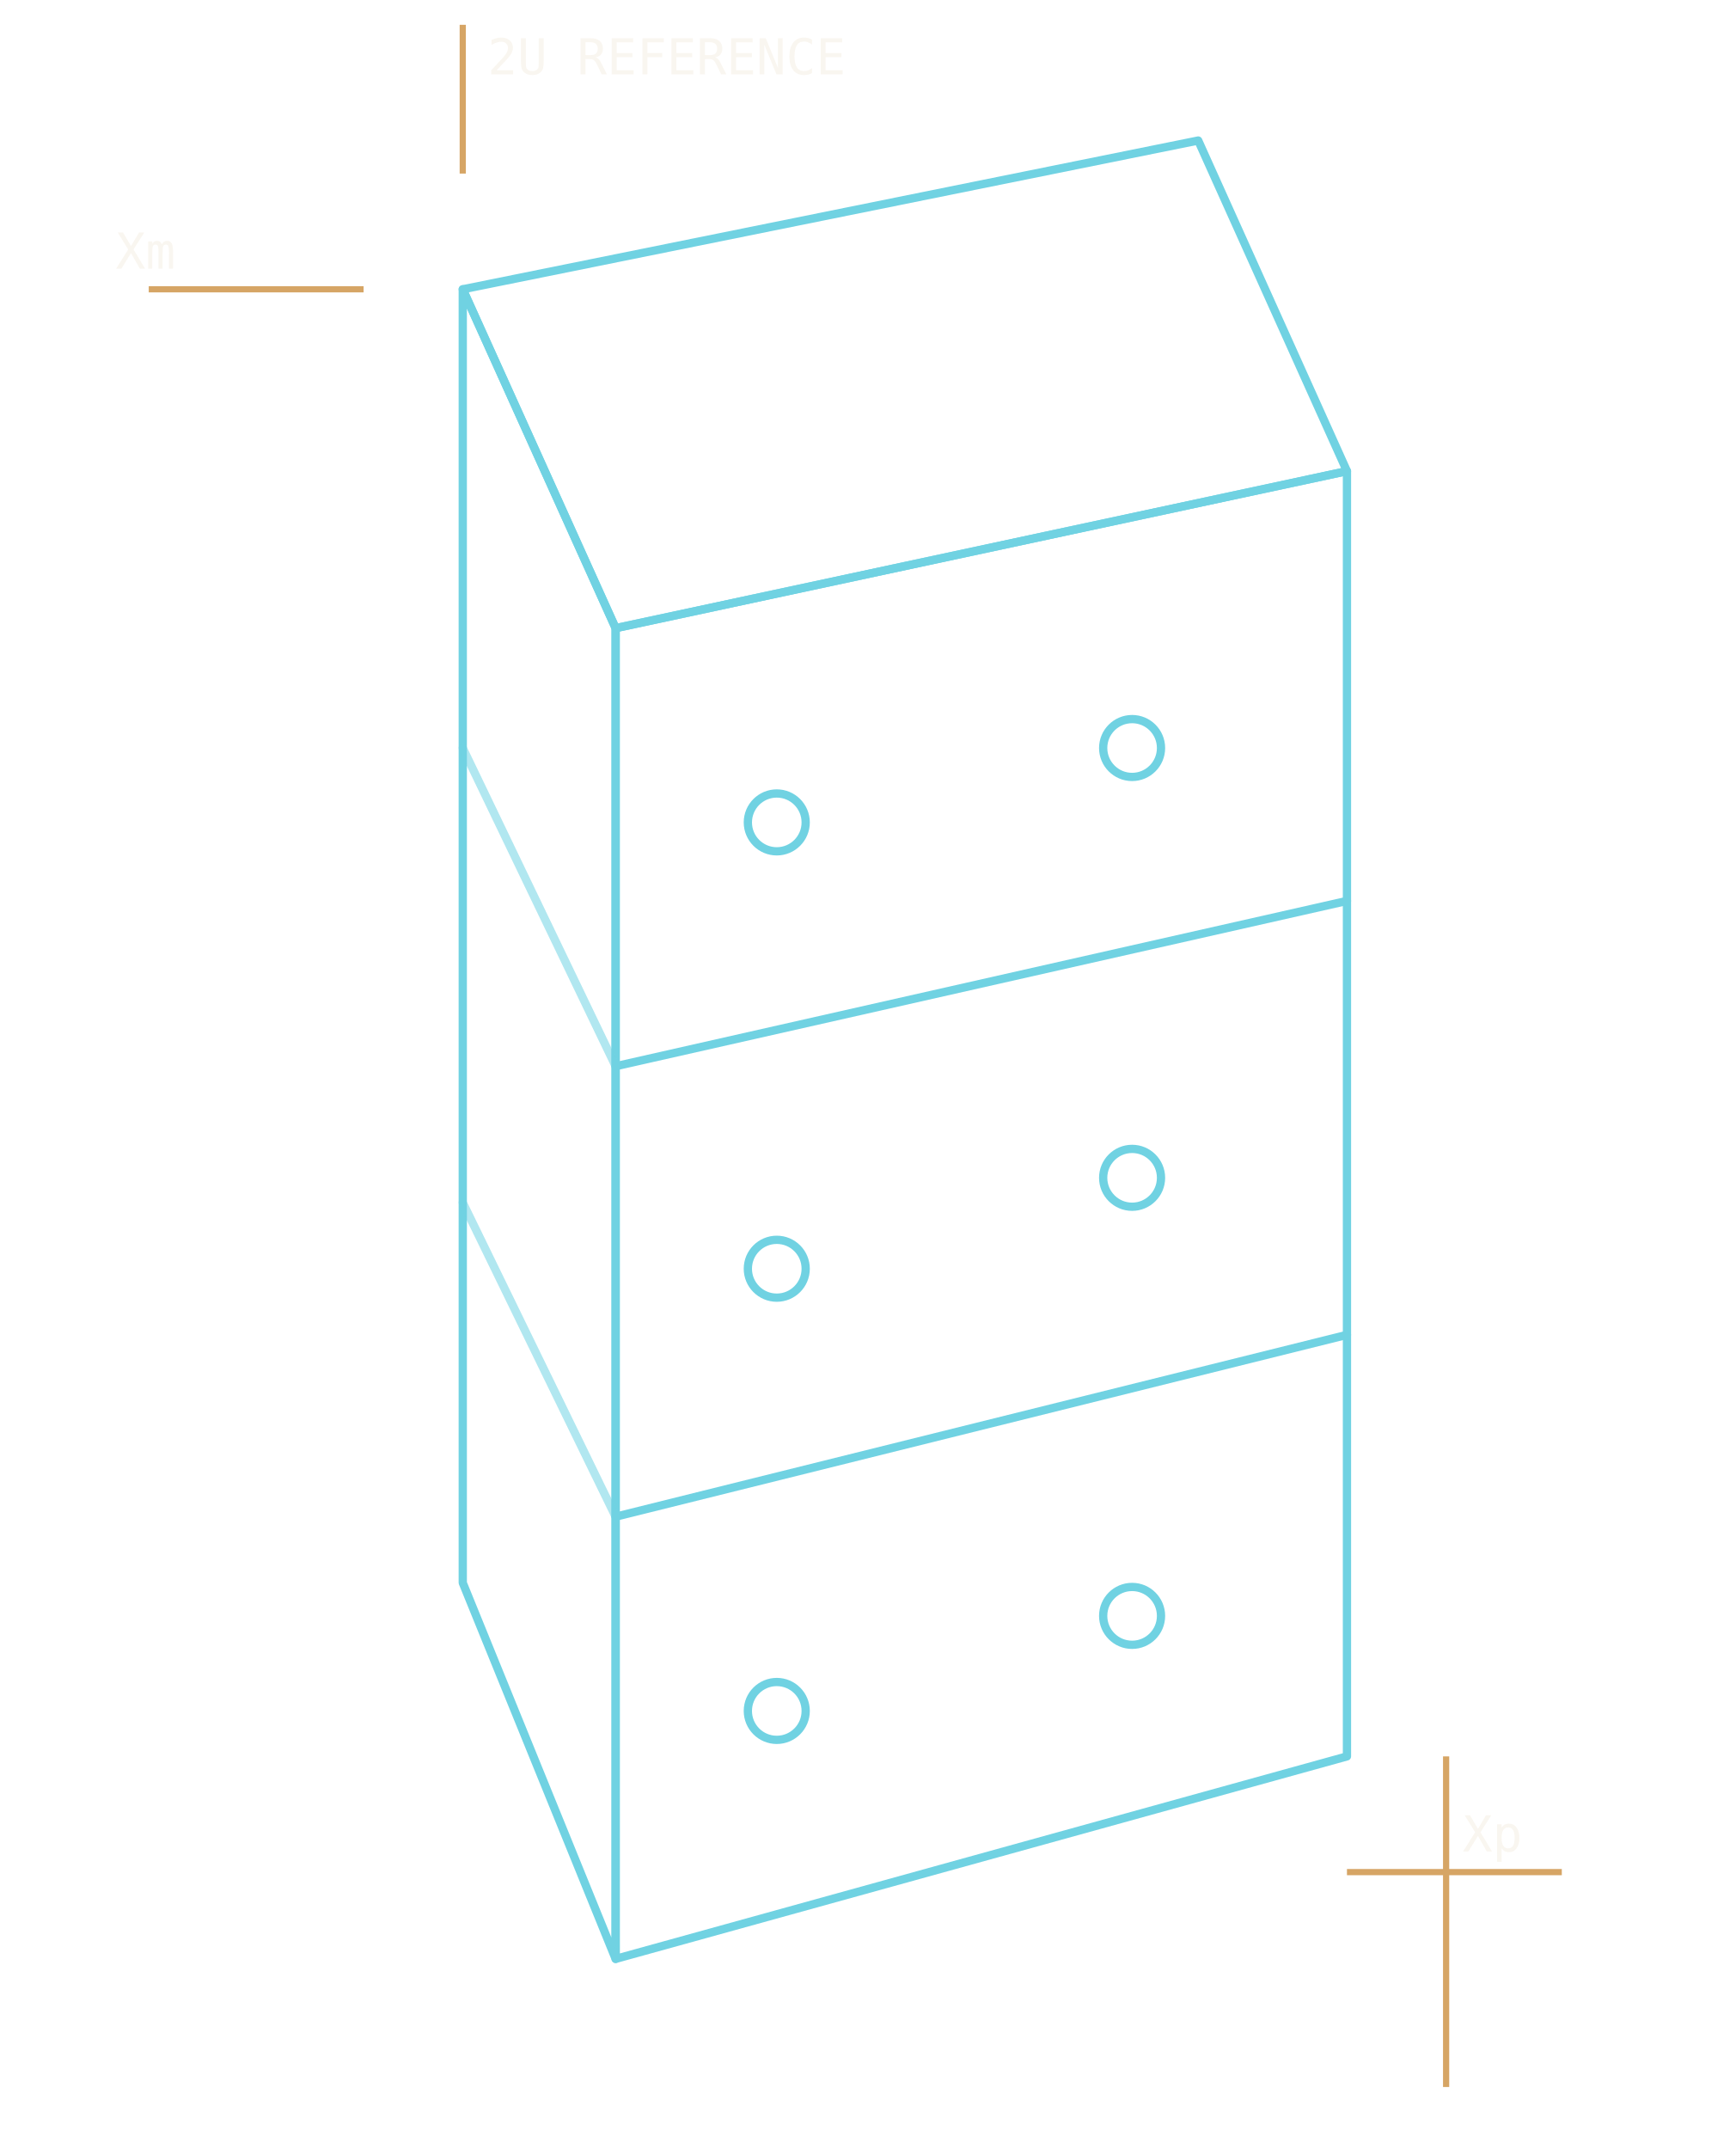
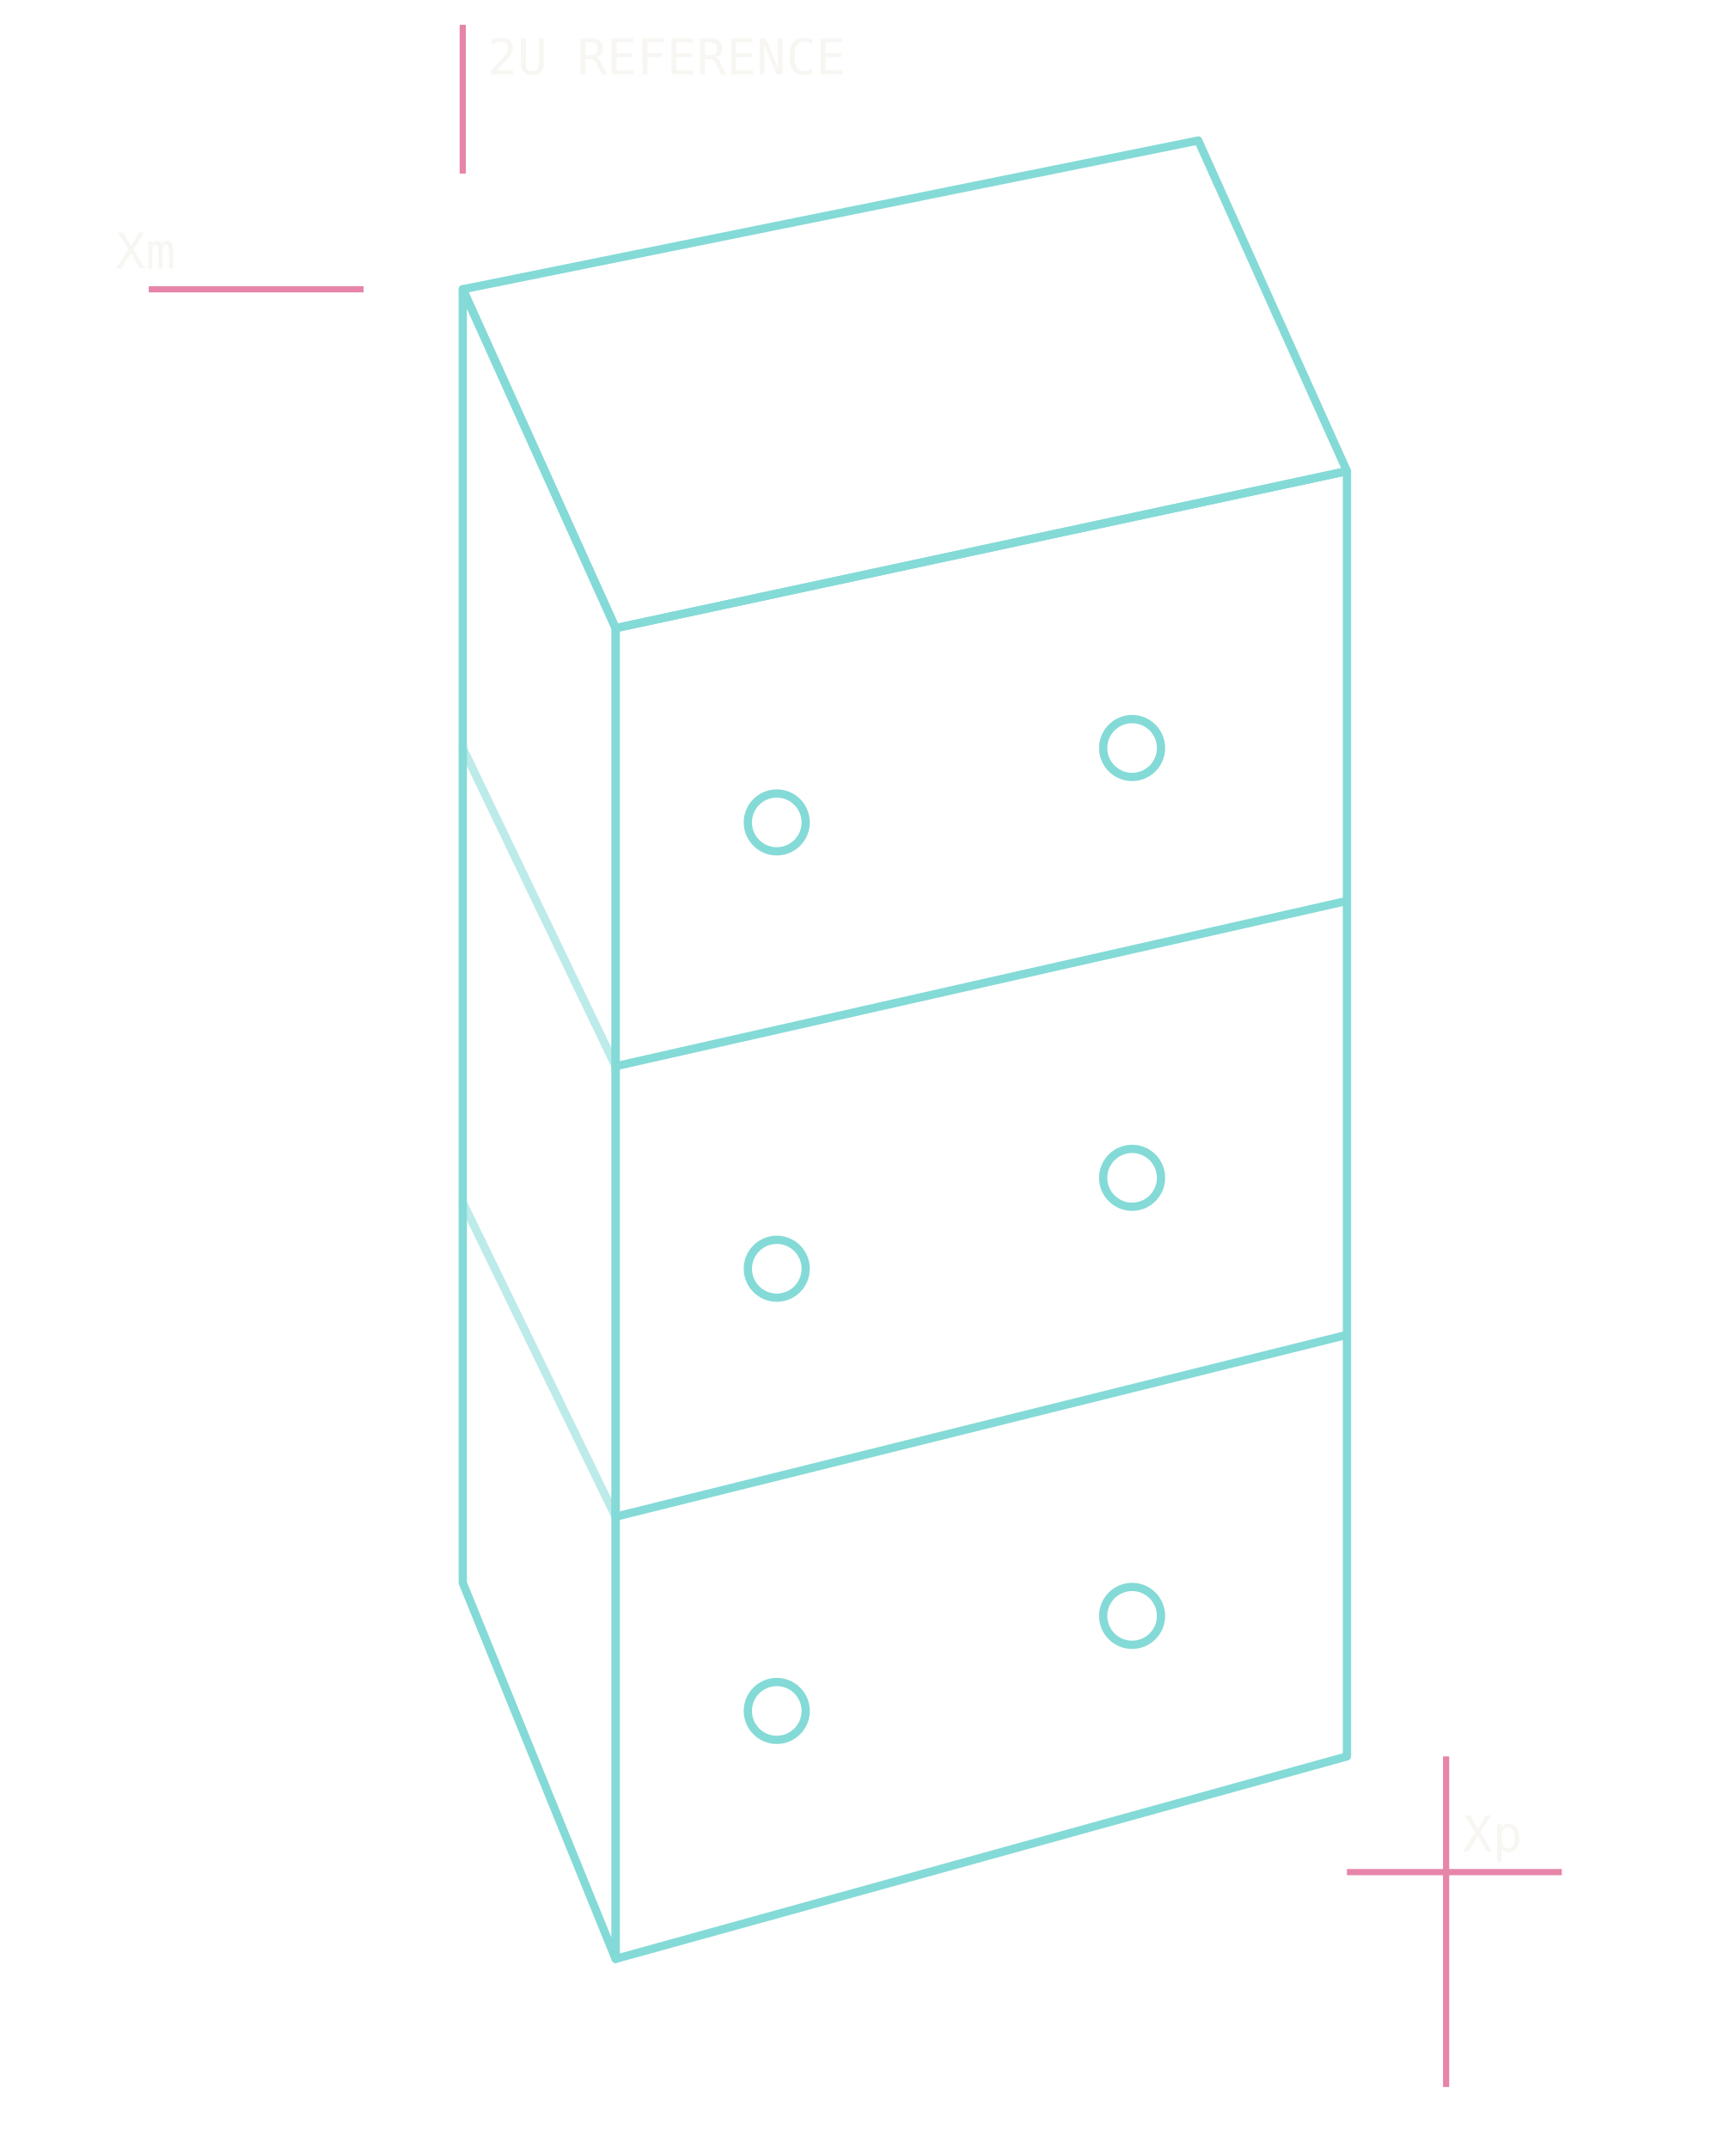
<svg xmlns="http://www.w3.org/2000/svg" viewBox="0 0 420 520" fill="none">
-   <g stroke="#69D0E1" stroke-width="2" opacity=".95" stroke-linecap="round" stroke-linejoin="round">
+   <g stroke="#7ED8D5" stroke-width="2" opacity=".95" stroke-linecap="round" stroke-linejoin="round">
    <path d="M112 70 290 34l36 80-177 38-37-82Z" />
    <path d="M149 152 326 114v311l-177 49V152Z" />
    <path d="M112 70 149 152v322l-37-91V70Z" />
    <path d="M149 258 326 218M149 367l177-44" />
    <path d="M112 181 149 258M112 291l37 76" opacity=".55" />
    <circle cx="188" cy="199" r="7" />
    <circle cx="274" cy="181" r="7" />
    <circle cx="188" cy="307" r="7" />
    <circle cx="274" cy="285" r="7" />
    <circle cx="188" cy="414" r="7" />
    <circle cx="274" cy="391" r="7" />
  </g>
-   <g stroke="#C88732" stroke-width="1.5" opacity=".75">
+   <g stroke="#DE5C8C" stroke-width="1.5" opacity=".75">
    <path d="M88 70H36M112 42V6M326 453h52M350 425v80" />
  </g>
-   <g fill="#F6F0E6" opacity=".62" font-family="monospace" font-size="12">
+   <g fill="#F4F1EA" opacity=".62" font-family="monospace" font-size="12">
    <text x="28" y="65">Xm</text>
    <text x="354" y="448">Xp</text>
    <text x="118" y="18">2U REFERENCE</text>
  </g>
</svg>
